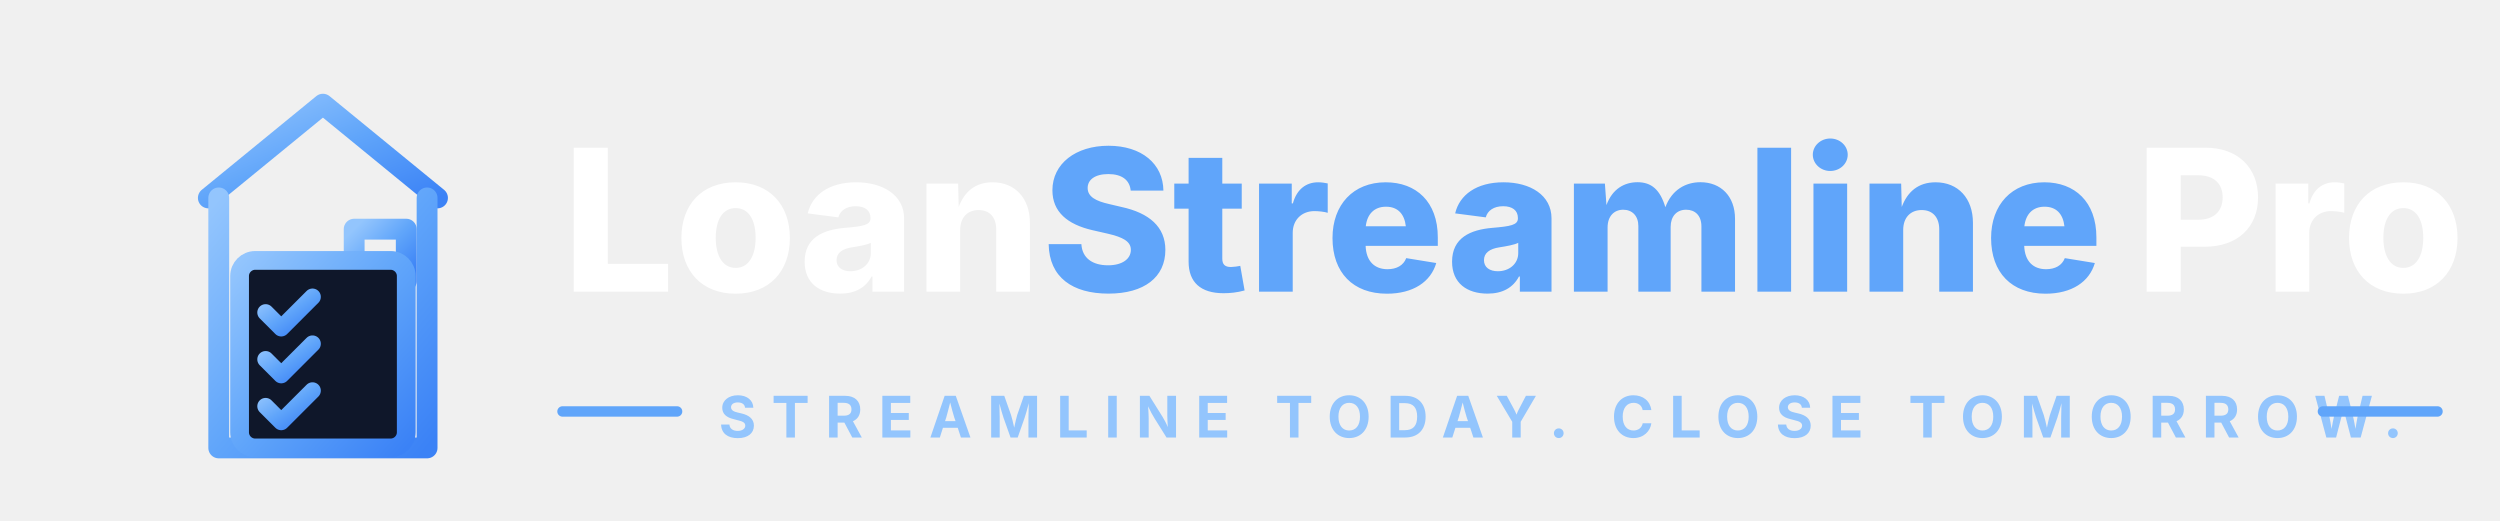
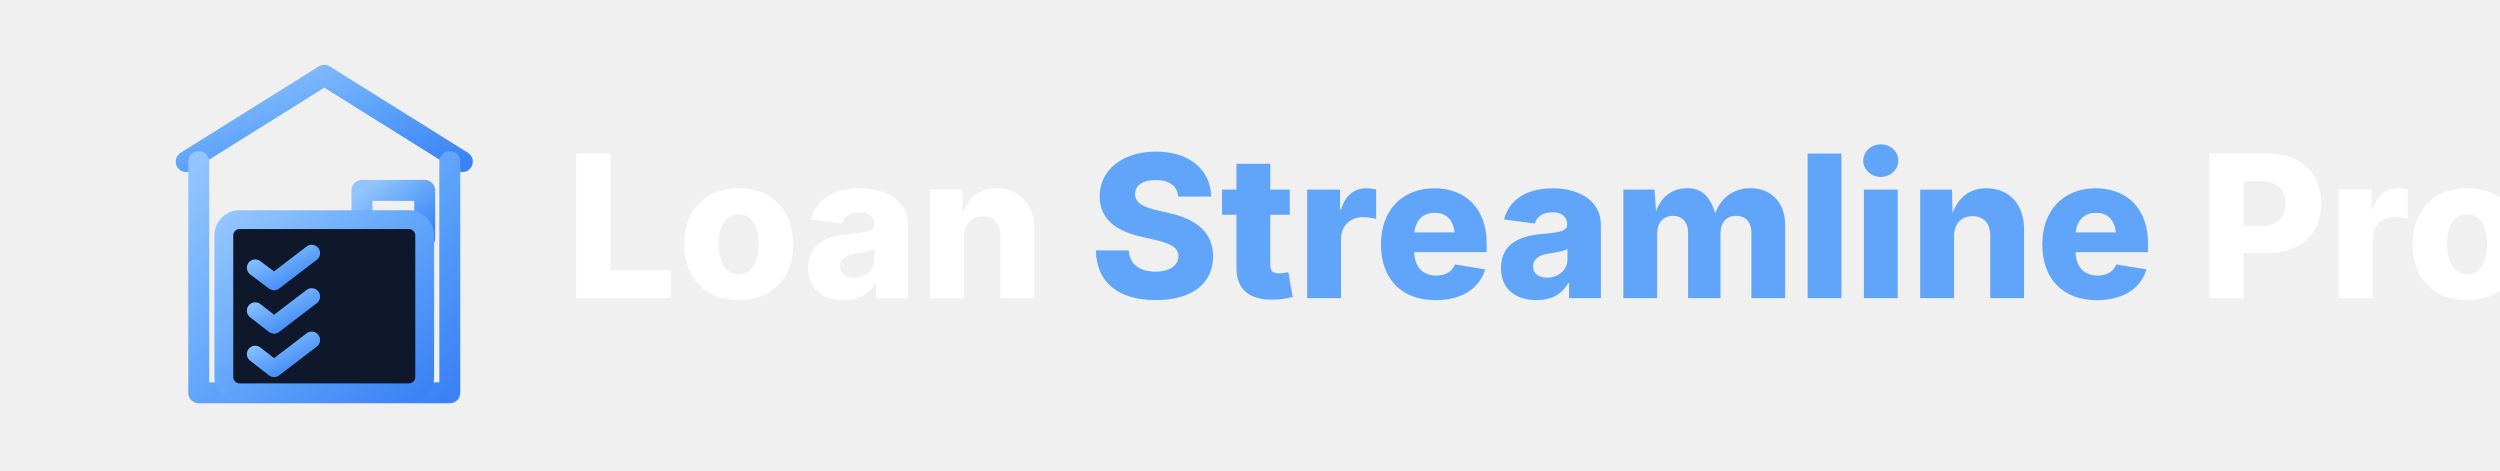
- <svg xmlns="http://www.w3.org/2000/svg" viewBox="0 0 480 100" aria-label="Loan Streamline Pro">
+ <svg xmlns="http://www.w3.org/2000/svg" viewBox="0 9 478 90" aria-label="Loan Streamline Pro">
  <defs>
    <linearGradient id="logoLightBrand" x1="0" y1="0" x2="1" y2="1">
      <stop offset="0" stop-color="#93c5fd" />
      <stop offset="0.5" stop-color="#60a5fa" />
      <stop offset="1" stop-color="#3b82f6" />
    </linearGradient>
  </defs>
  <g transform="translate(0,2)">
    <g stroke="url(#logoLightBrand)" stroke-width="4" stroke-linecap="round">
      <line x1="14" y1="40" x2="32" y2="40" opacity="0.95" />
      <line x1="8" y1="49" x2="36" y2="49" opacity="0.9" />
      <line x1="2" y1="58" x2="40" y2="58" opacity="0.85" />
      <line x1="10" y1="67" x2="32" y2="67" opacity="0.8" />
      <line x1="18" y1="76" x2="30" y2="76" opacity="0.7" />
    </g>
    <g fill="none" stroke="url(#logoLightBrand)" stroke-width="4" stroke-linejoin="round" stroke-linecap="round">
-       <path d="M40 36 L62 18 L84 36" />
-       <path d="M78 18 L78 28" />
-       <path d="M42 36 L42 84 L82 84 L82 36" />
-       <rect x="68" y="42" width="10" height="10" />
-       <line x1="73" y1="42" x2="73" y2="52" />
-       <line x1="68" y1="47" x2="78" y2="47" />
+       <path d="M35.6 37.9 L62 21.4 L88.4 37.9" />
+       <path d="M81.2 21.4 L81.2 30.6" />
+       <path d="M38 37.9 L38 82.1 L86 82.1 L86 37.9" />
+       <rect x="69.2" y="43.4" width="12" height="9.2" />
+       <line x1="75.2" y1="43.4" x2="75.2" y2="52.6" />
+       <line x1="69.2" y1="48" x2="81.2" y2="48" />
    </g>
    <g>
-       <rect x="46" y="48" width="32" height="36" rx="3" fill="#0f172a" stroke="url(#logoLightBrand)" stroke-width="3.6" />
+       <rect x="42.8" y="49" width="38.4" height="33.1" rx="3" fill="#0f172a" stroke="url(#logoLightBrand)" stroke-width="3.6" />
      <g stroke="url(#logoLightBrand)" stroke-width="3.2" stroke-linecap="round" stroke-linejoin="round" fill="none">
-         <path d="M51 58 L54 61 L60 55" />
-         <line x1="63" y1="58" x2="73" y2="58" />
-         <path d="M51 67 L54 70 L60 64" />
-         <line x1="63" y1="67" x2="73" y2="67" />
-         <path d="M51 76 L54 79 L60 73" />
-         <line x1="63" y1="76" x2="73" y2="76" />
+         <path d="M48.8 58.2 L52.4 60.9 L59.6 55.4" />
+         <line x1="63.2" y1="58.2" x2="75.2" y2="58.2" />
+         <path d="M48.8 66.4 L52.4 69.2 L59.6 63.7" />
+         <line x1="63.2" y1="66.4" x2="75.2" y2="66.4" />
+         <path d="M48.8 74.7 L52.4 77.5 L59.6 72" />
+         <line x1="63.2" y1="74.7" x2="75.2" y2="74.7" />
      </g>
    </g>
  </g>
  <g font-family="Inter, 'Helvetica Neue', Arial, sans-serif">
-     <text x="108" y="56" font-size="38" font-weight="800" fill="#ffffff">Loan</text>
-     <text x="200" y="56" font-size="38" font-weight="800" fill="#60a5fa">Streamline</text>
-     <text x="410" y="56" font-size="38" font-weight="800" fill="#ffffff">Pro</text>
-     <g transform="translate(108,76)">
-       <line x1="0" y1="3" x2="22" y2="3" stroke="#60a5fa" stroke-width="2" stroke-linecap="round" />
-       <text x="30" y="8" font-size="11" font-weight="700" fill="#93c5fd" letter-spacing="3">STREAMLINE TODAY. CLOSE TOMORROW.</text>
-       <line x1="338" y1="3" x2="360" y2="3" stroke="#60a5fa" stroke-width="2" stroke-linecap="round" />
-     </g>
+     <text x="108" y="66" font-size="38" font-weight="800" textLength="362" lengthAdjust="spacing">
+       <tspan fill="#ffffff">Loan</tspan>
+       <tspan fill="#60a5fa">Streamline</tspan>
+       <tspan fill="#ffffff">Pro</tspan>
+     </text>
  </g>
</svg>
